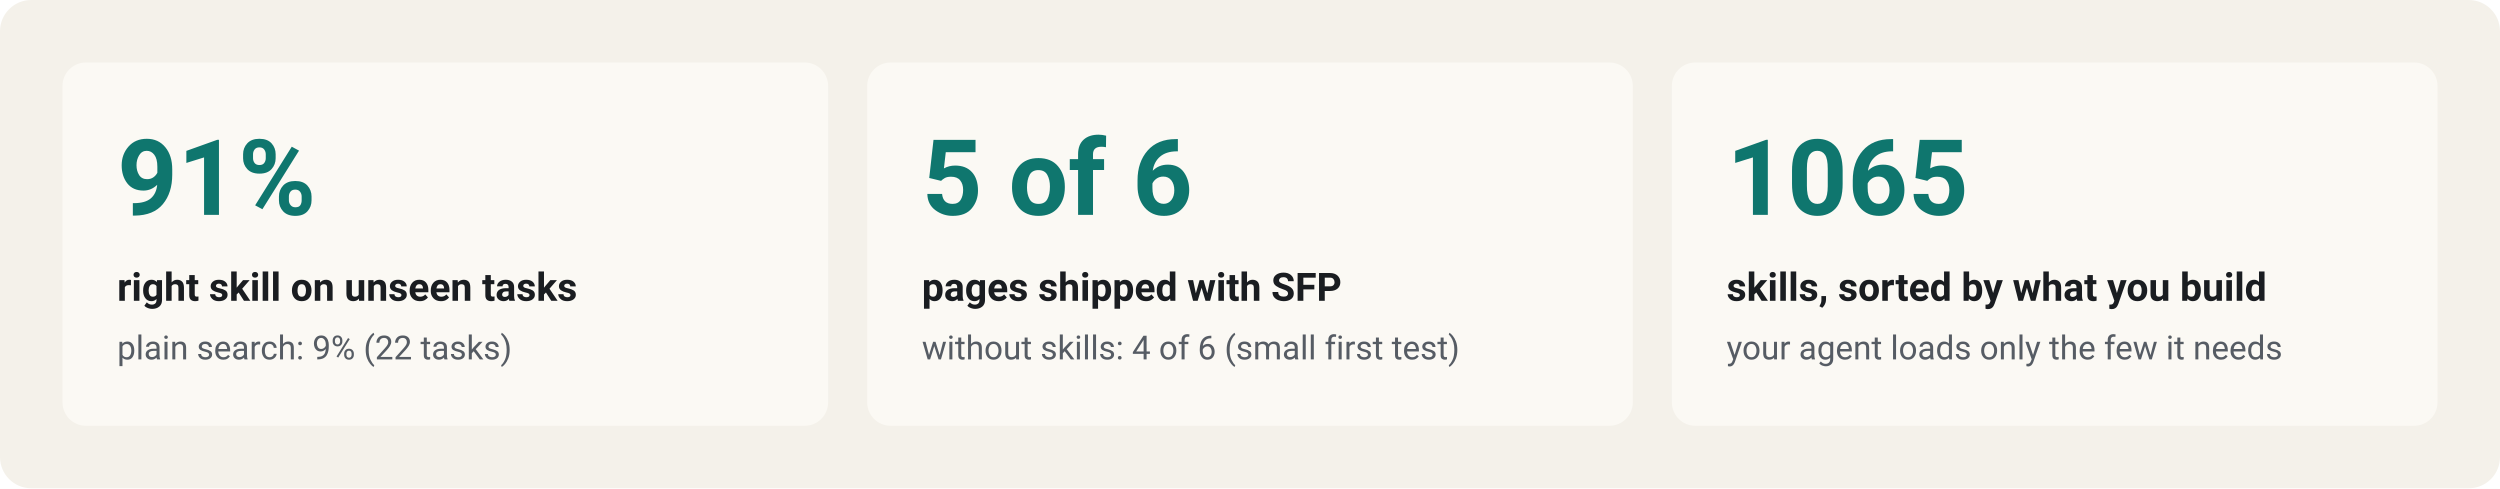
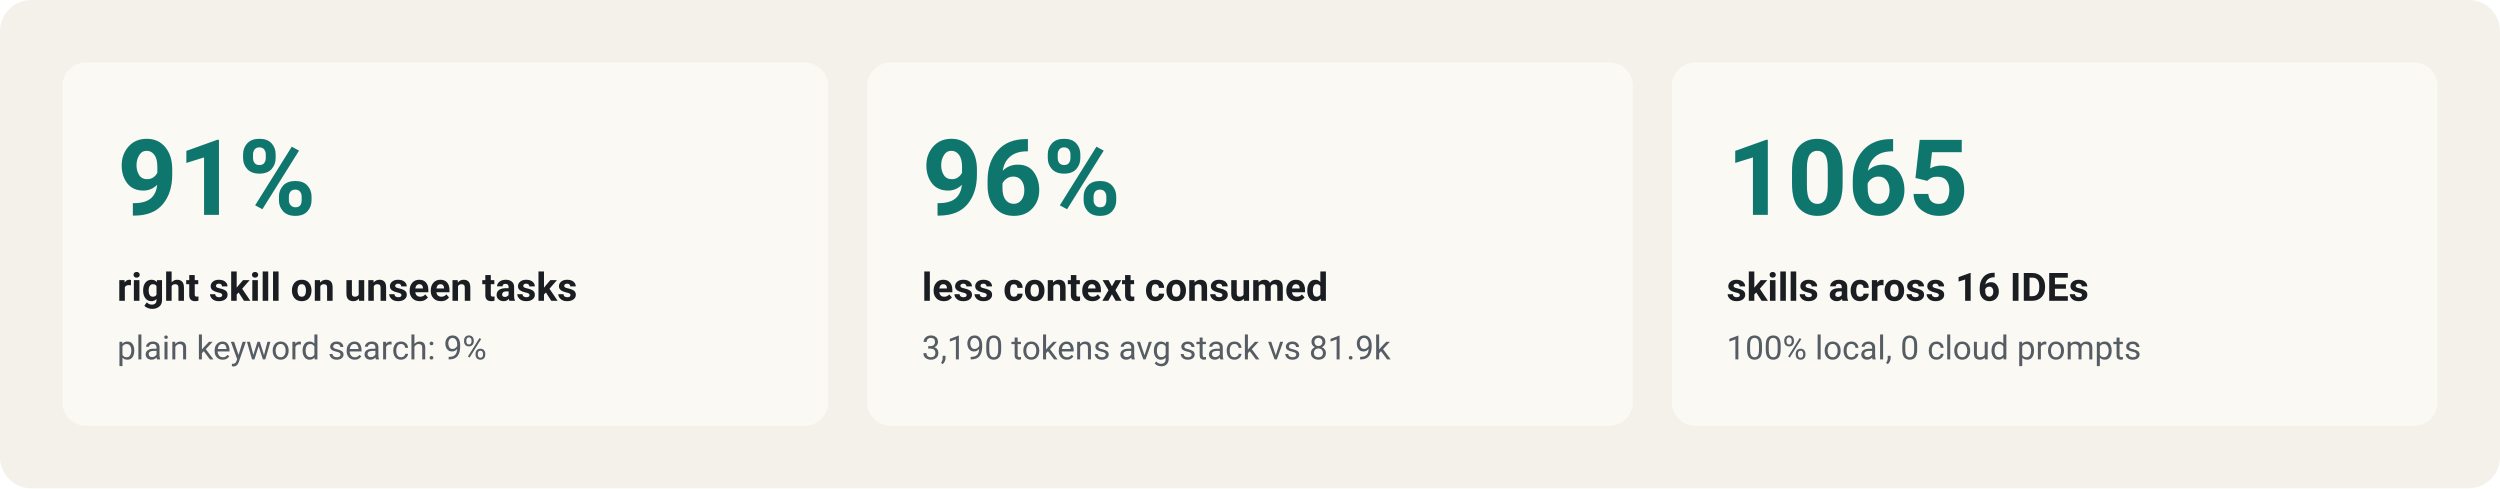
<svg xmlns="http://www.w3.org/2000/svg" width="1280" height="250" viewBox="0 0 1280 250" role="img" aria-labelledby="t d">
  <rect width="1280" height="250" rx="16" fill="#f4f1ea" />
  <rect x="32.0" y="32" width="392.0" height="186" rx="12" fill="#fbf9f4" />
  <text x="60.0" y="110" font-family="ui-sans-serif, system-ui, -apple-system, 'Segoe UI', Roboto, 'Helvetica Neue', Arial, sans-serif" font-size="54" font-weight="700" fill="#0f766e" text-anchor="start">91%</text>
  <text x="60.0" y="154" font-family="ui-sans-serif, system-ui, -apple-system, 'Segoe UI', Roboto, 'Helvetica Neue', Arial, sans-serif" font-size="20" font-weight="600" fill="#1a1d21" text-anchor="start">right skill on unseen tasks</text>
-   <text x="60.0" y="184" font-family="ui-sans-serif, system-ui, -apple-system, 'Segoe UI', Roboto, 'Helvetica Neue', Arial, sans-serif" font-size="17" font-weight="400" fill="#565c64" text-anchor="start">plain search: 9% (22 tasks)</text>
+   <text x="60.0" y="184" font-family="ui-sans-serif, system-ui, -apple-system, 'Segoe UI', Roboto, 'Helvetica Neue', Arial, sans-serif" font-size="17" font-weight="400" fill="#565c64" text-anchor="start">plain keyword search: 9%</text>
  <rect x="444.0" y="32" width="392.0" height="186" rx="12" fill="#fbf9f4" />
-   <text x="472.0" y="110" font-family="ui-sans-serif, system-ui, -apple-system, 'Segoe UI', Roboto, 'Helvetica Neue', Arial, sans-serif" font-size="54" font-weight="700" fill="#0f766e" text-anchor="start">5 of 6</text>
-   <text x="472.0" y="154" font-family="ui-sans-serif, system-ui, -apple-system, 'Segoe UI', Roboto, 'Helvetica Neue', Arial, sans-serif" font-size="20" font-weight="600" fill="#1a1d21" text-anchor="start">pages shipped with SFP</text>
-   <text x="472.0" y="184" font-family="ui-sans-serif, system-ui, -apple-system, 'Segoe UI', Roboto, 'Helvetica Neue', Arial, sans-serif" font-size="17" font-weight="400" fill="#565c64" text-anchor="start">without skills: 4 of 6 (small first test)</text>
+   <text x="472.0" y="110" font-family="ui-sans-serif, system-ui, -apple-system, 'Segoe UI', Roboto, 'Helvetica Neue', Arial, sans-serif" font-size="54" font-weight="700" fill="#0f766e" text-anchor="start">96%</text>
+   <text x="472.0" y="154" font-family="ui-sans-serif, system-ui, -apple-system, 'Segoe UI', Roboto, 'Helvetica Neue', Arial, sans-serif" font-size="20" font-weight="600" fill="#1a1d21" text-anchor="start">less context consumed</text>
+   <text x="472.0" y="184" font-family="ui-sans-serif, system-ui, -apple-system, 'Segoe UI', Roboto, 'Helvetica Neue', Arial, sans-serif" font-size="17" font-weight="400" fill="#565c64" text-anchor="start">3,190 tokens avg stack vs 81.9k</text>
  <rect x="856.0" y="32" width="392.0" height="186" rx="12" fill="#fbf9f4" />
  <text x="884.0" y="110" font-family="ui-sans-serif, system-ui, -apple-system, 'Segoe UI', Roboto, 'Helvetica Neue', Arial, sans-serif" font-size="54" font-weight="700" fill="#0f766e" text-anchor="start">1065</text>
-   <text x="884.0" y="154" font-family="ui-sans-serif, system-ui, -apple-system, 'Segoe UI', Roboto, 'Helvetica Neue', Arial, sans-serif" font-size="20" font-weight="600" fill="#1a1d21" text-anchor="start">skills, sorted by what you build</text>
-   <text x="884.0" y="184" font-family="ui-sans-serif, system-ui, -apple-system, 'Segoe UI', Roboto, 'Helvetica Neue', Arial, sans-serif" font-size="17" font-weight="400" fill="#565c64" text-anchor="start">your agent loads only the few it needs</text>
+   <text x="884.0" y="154" font-family="ui-sans-serif, system-ui, -apple-system, 'Segoe UI', Roboto, 'Helvetica Neue', Arial, sans-serif" font-size="20" font-weight="600" fill="#1a1d21" text-anchor="start">skills across 16 IDEs</text>
+   <text x="884.0" y="184" font-family="ui-sans-serif, system-ui, -apple-system, 'Segoe UI', Roboto, 'Helvetica Neue', Arial, sans-serif" font-size="17" font-weight="400" fill="#565c64" text-anchor="start">100% local, 0 cloud prompts</text>
</svg>
